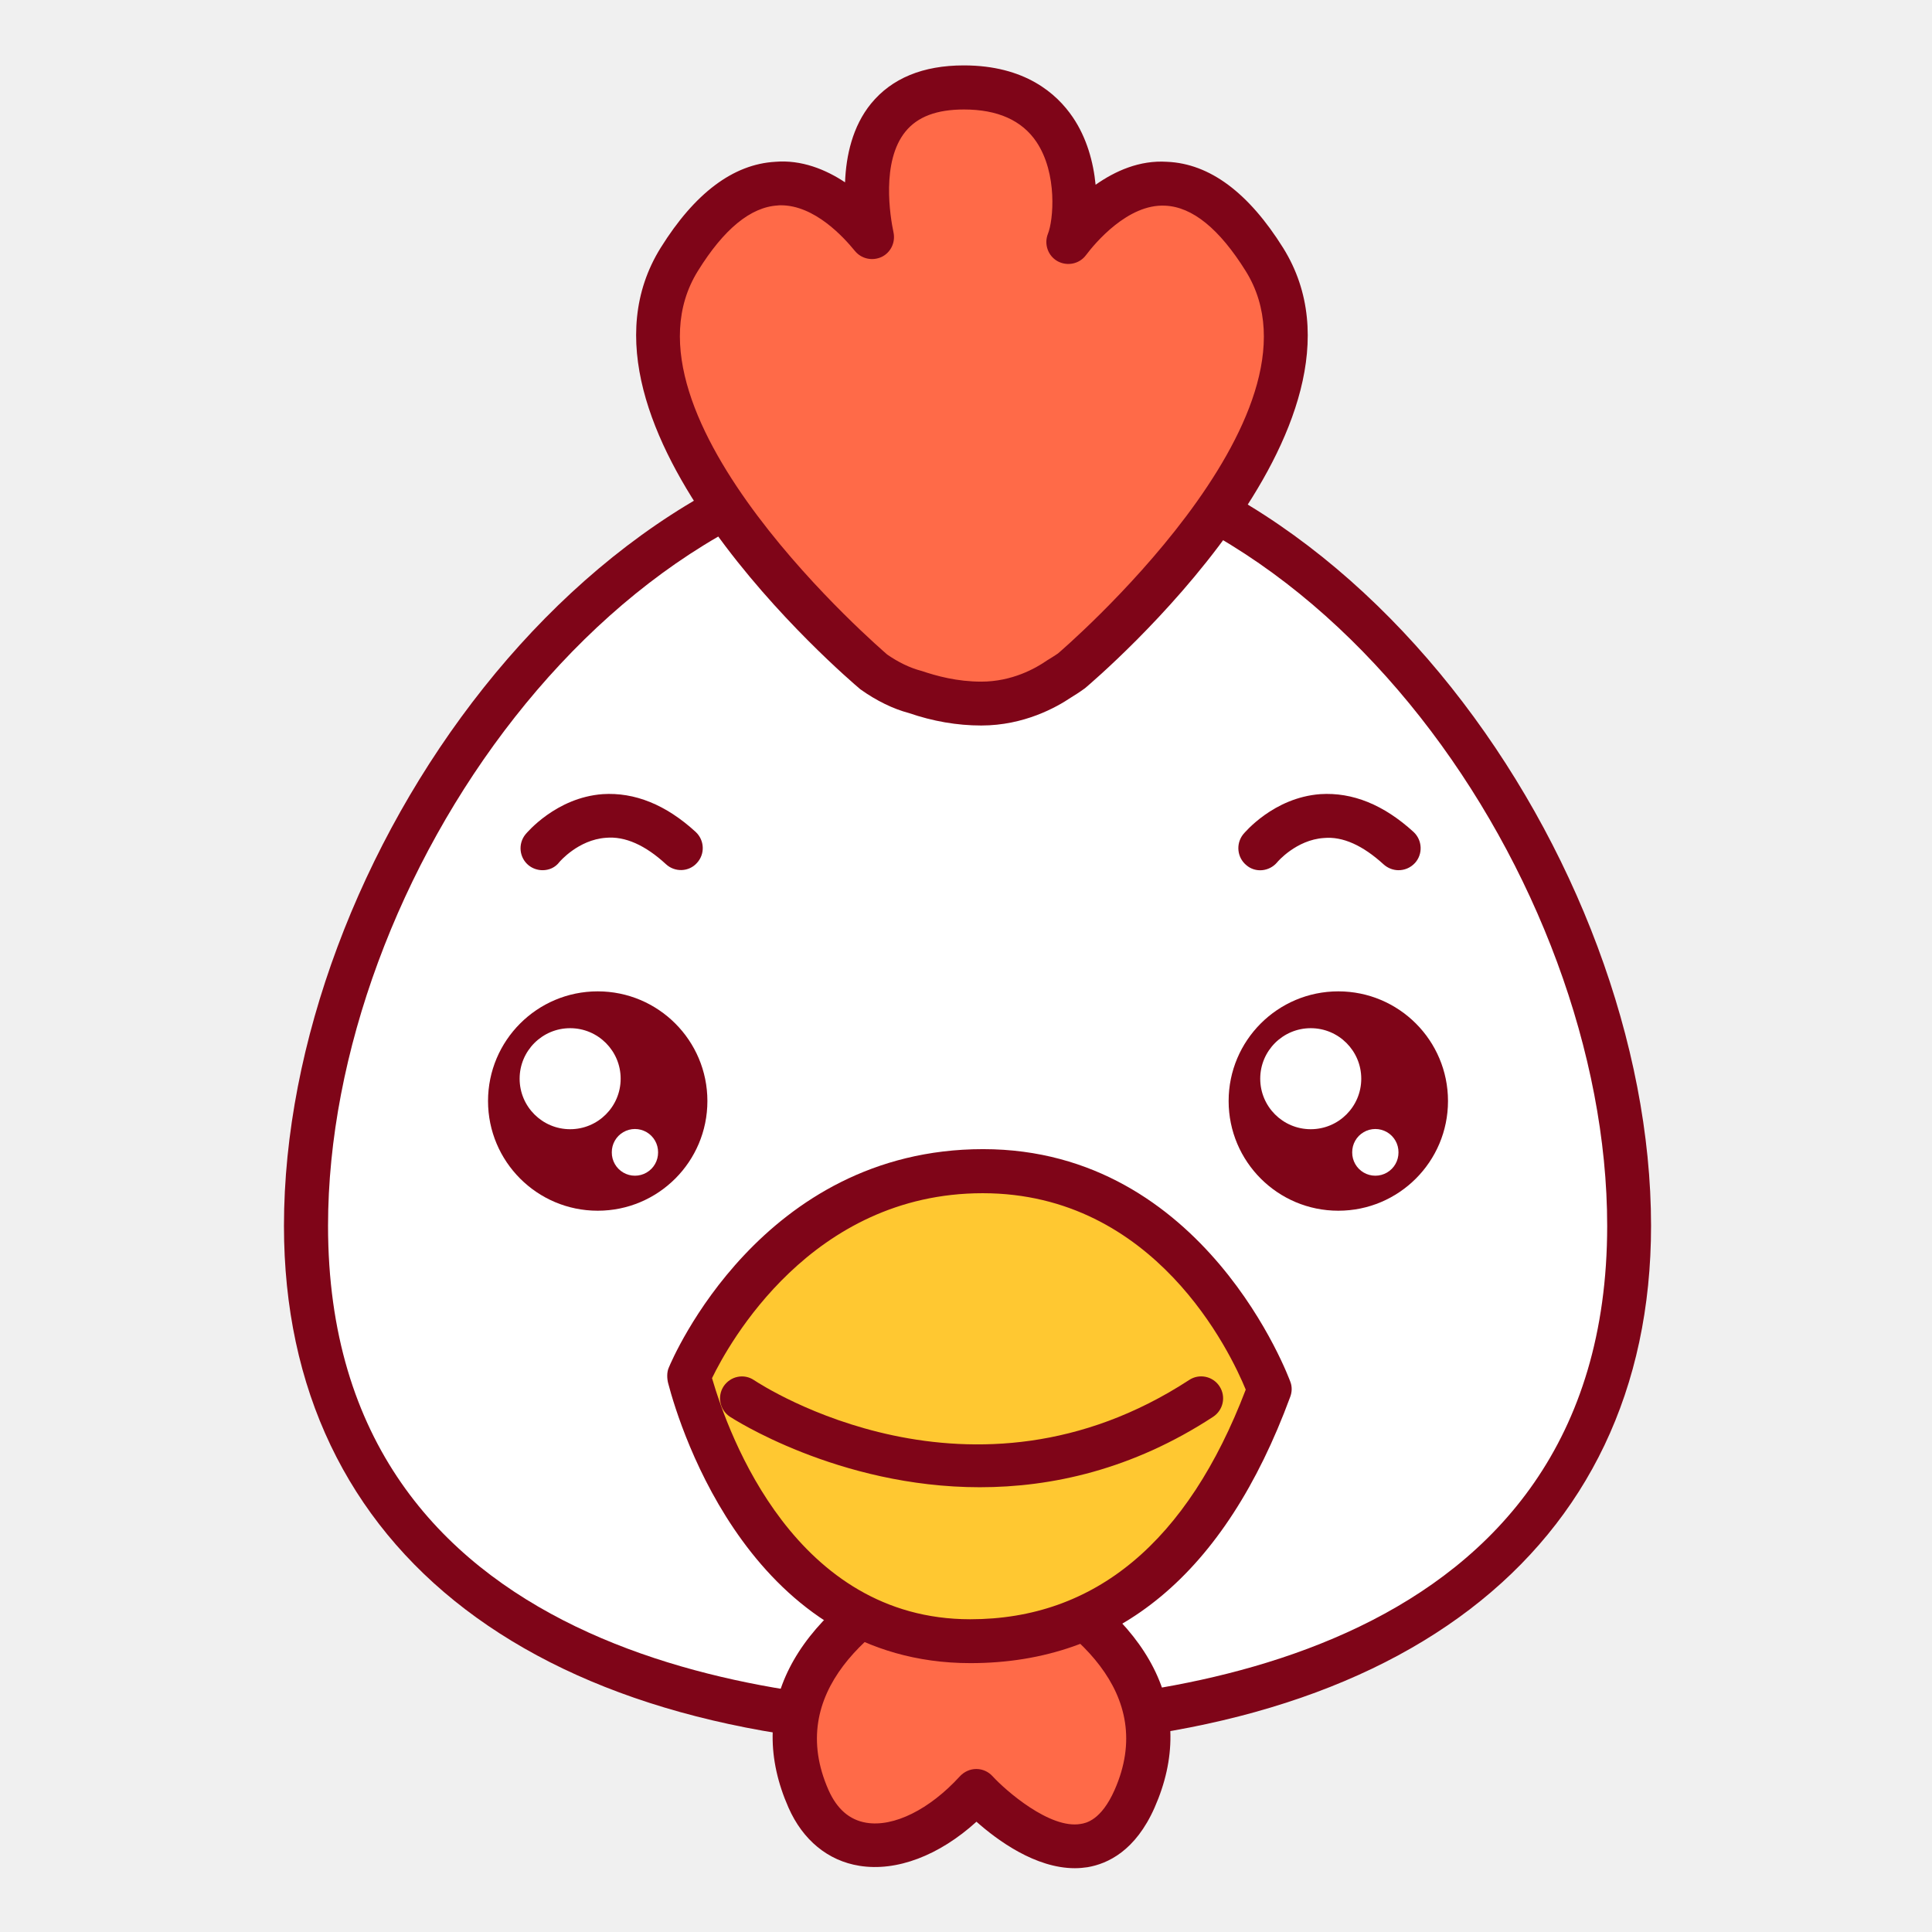
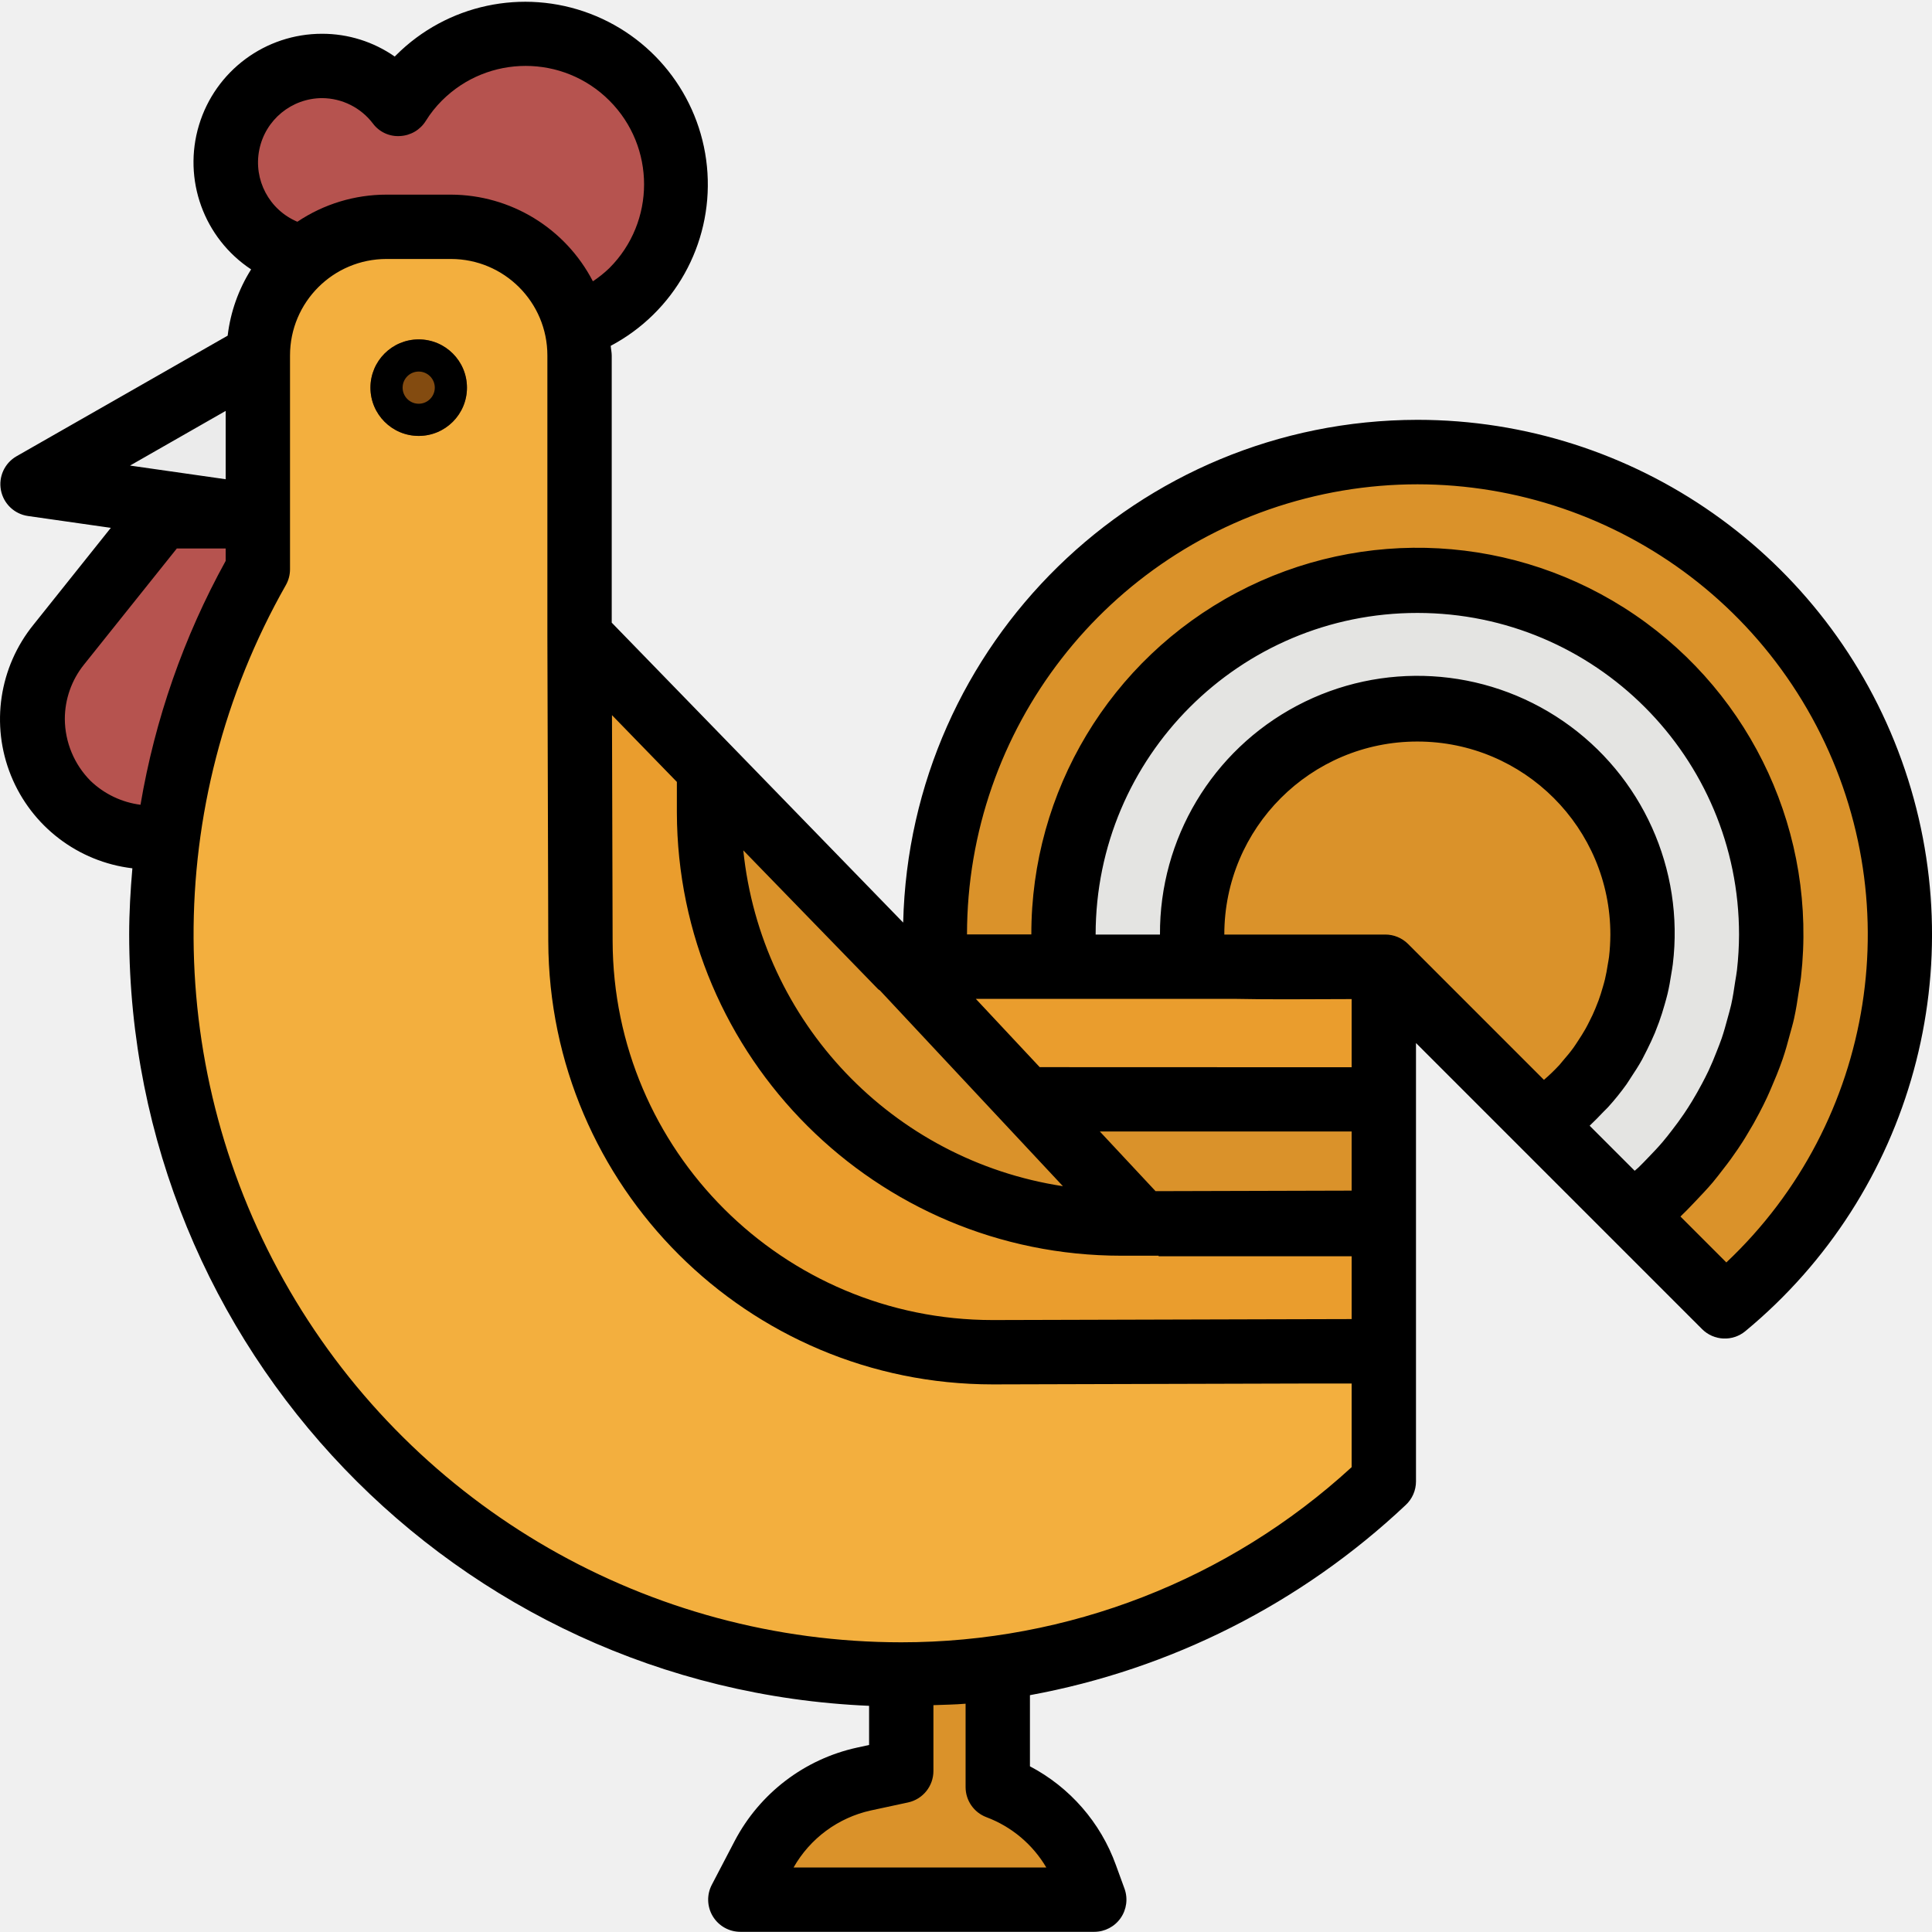
- <svg xmlns="http://www.w3.org/2000/svg" t="1568821867533" class="icon" viewBox="0 0 1024 1024" version="1.1" p-id="4213" width="200" height="200">
-   <defs>
-     <style type="text/css" />
-   </defs>
-   <path d="M863.467 649.707c0 187.52-157.013 264.96-350.613 264.96C319.147 914.667 162.133 837.333 162.133 649.707c0-187.52 157.013-414.187 350.613-414.187 193.707 0 350.72 226.667 350.72 414.187z" fill="#FFFFFF" p-id="4214" />
-   <path d="M512.853 926.293c-226.88 0-362.347-103.36-362.347-276.587 0-192.853 161.6-425.92 362.347-425.92s362.24 232.96 362.24 425.92c0 173.227-135.36 276.587-362.24 276.587z m0-679.147C325.013 247.147 173.867 467.413 173.867 649.707c0 228.587 237.12 253.333 338.987 253.333s338.987-24.64 338.987-253.333c0-182.293-151.253-402.56-338.987-402.56z" fill="#7F0518" p-id="4215" />
-   <path d="M670.08 137.387c-47.68-76.587-94.08-22.507-104-9.28 6.827-16.747 8.853-81.92-55.36-81.92-60.587 0-52.693 60.693-48.747 79.36-13.12-16.32-56.96-60.373-101.867 11.947-53.76 86.4 102.72 218.347 102.72 218.347 8 5.653 15.573 9.173 22.827 11.093 8.853 3.093 20.8 5.973 34.56 5.973 19.2 0 33.707-7.893 41.387-13.333 1.92-1.173 3.84-2.347 5.867-3.84-0.107 0 156.373-132.053 102.613-218.347z" fill="#FF6A48" p-id="4216" />
-   <path d="M520.107 384.533c-12.8 0-25.707-2.24-38.4-6.613-8.107-2.133-17.067-6.4-25.707-12.587-7.467-6.293-164.267-140.16-105.813-234.027 18.027-28.907 38.4-44.267 60.693-45.547 13.867-1.173 26.773 4.053 37.013 10.88 0.533-14.08 3.947-29.653 13.76-41.707 10.987-13.44 27.52-20.267 49.173-20.267 32.427 0 49.28 14.933 57.813 27.52 7.36 10.88 10.88 23.68 12.053 35.733 10.347-7.253 23.253-13.12 37.867-12.16 22.613 0.96 43.2 16.32 61.547 45.653 58.453 93.867-98.347 227.733-105.067 233.387-3.093 2.24-5.333 3.627-7.573 5.013-7.467 5.013-24.64 14.72-47.36 14.72zM413.867 108.8c-0.533 0-1.173 0-1.707 0.107-14.293 0.853-28.48 12.48-42.24 34.667-47.787 76.8 98.88 202.027 100.267 203.307 5.653 3.947 12.053 7.147 18.347 8.747 7.893 2.667 18.773 5.653 31.573 5.653 16.32 0 28.8-7.04 34.773-11.2 2.453-1.493 4.16-2.56 5.867-3.733 0.747-0.64 147.413-125.867 99.52-202.667-13.973-22.4-28.267-34.027-42.667-34.667-19.733-1.067-37.227 19.84-42.027 26.24-3.52 4.693-9.92 5.973-15.04 3.2-5.12-2.88-7.253-9.067-5.12-14.507 2.88-7.04 5.227-31.893-6.08-48.747-7.68-11.413-20.587-17.173-38.4-17.173-14.507 0-24.64 3.84-31.04 11.733-12.907 15.893-8.107 45.013-6.293 53.547 1.067 5.333-1.6 10.667-6.4 12.907-4.907 2.24-10.667 0.96-14.08-3.2-6.187-7.573-21.44-24.213-39.253-24.213z" fill="#7F0518" p-id="4217" />
-   <path d="M532.053 829.653l-0.427-14.08s-6.613 2.133-16.64 6.293c-10.027-4.16-16.64-6.293-16.64-6.293l-0.427 14.08c-39.68 19.947-97.173 61.013-69.44 123.733 16.107 36.267 57.493 30.187 88.853-4.16 5.227 5.653 59.093 60.267 83.947 4.16 27.947-62.72-29.547-103.787-69.227-123.733z" fill="#FF6A48" p-id="4218" />
-   <path d="M569.707 990.187c-20.907 0-40.96-14.72-52.16-24.64-19.733 17.92-42.347 26.56-62.08 23.36-16.64-2.667-29.973-13.653-37.547-30.827-22.933-51.947 1.387-99.947 68.587-135.68l0.213-7.253c0.107-3.627 1.92-7.04 4.907-9.173s6.72-2.773 10.24-1.6c0 0 5.013 1.6 13.013 4.8 8-3.2 13.12-4.8 13.12-4.8 3.413-1.067 7.253-0.427 10.24 1.6 2.987 2.133 4.8 5.547 4.907 9.173l0.213 7.253c67.2 35.733 91.52 83.733 68.587 135.68-10.133 22.933-24.853 29.76-35.52 31.573-2.133 0.32-4.373 0.533-6.72 0.533z m-52.267-52.587c3.307 0 6.4 1.387 8.64 3.84 6.827 7.467 30.4 28.16 46.72 25.28 2.667-0.427 10.773-1.813 17.92-17.92 22.933-51.733-22.187-87.68-64-108.587-3.2-1.6-5.44-4.587-6.187-8-0.32 0.107-0.747 0.32-1.067 0.427-2.88 1.173-6.08 1.173-9.067 0-0.32-0.107-0.747-0.32-1.067-0.427-0.747 3.413-2.987 6.4-6.187 8-41.813 20.907-86.827 56.853-64 108.587 4.48 10.027 11.093 15.787 19.947 17.28 14.613 2.453 33.6-7.04 49.6-24.533 2.347-2.56 5.547-3.947 8.747-3.947z" fill="#7F0518" p-id="4219" />
-   <path d="M672.853 736.533s-40.96-115.627-151.893-115.627-155.84 108.587-155.84 108.587c0.747 2.133 32.853 140.48 149.227 140.48 101.547-0.107 141.973-88.64 158.507-133.44z" fill="#FFC831" p-id="4220" />
-   <path d="M514.347 881.493c-115.2 0-153.707-123.52-160.213-148.373-0.64-2.453-0.747-5.867 0.32-8.213 1.92-4.693 49.173-115.84 166.613-115.84 117.867 0 162.453 122.24 162.88 123.413 0.96 2.56 0.853 5.333-0.107 7.893-34.56 93.76-91.52 141.12-169.493 141.12zM377.387 730.453c8.96 30.72 44.267 127.787 136.853 127.787 66.133 0 115.2-40.96 146.027-121.707-8-19.52-48-104.107-139.413-104.107-91.093 0-134.827 80.213-143.467 98.027z" fill="#7F0518" p-id="4221" />
-   <path d="M709.333 583.573m-58.133 0a58.133 58.133 0 1 0 116.267 0 58.133 58.133 0 1 0-116.267 0Z" fill="#7F0518" p-id="4222" />
-   <path d="M694.72 571.733m-26.773 0a26.773 26.773 0 1 0 53.547 0 26.773 26.773 0 1 0-53.547 0Z" fill="#FFFFFF" p-id="4223" />
-   <path d="M728.96 610.773m-12.267 0a12.267 12.267 0 1 0 24.533 0 12.267 12.267 0 1 0-24.533 0Z" fill="#FFFFFF" p-id="4224" />
-   <path d="M316.8 583.573m-58.133 0a58.133 58.133 0 1 0 116.267 0 58.133 58.133 0 1 0-116.267 0Z" fill="#7F0518" p-id="4225" />
-   <path d="M302.187 571.733m-26.773 0a26.773 26.773 0 1 0 53.547 0 26.773 26.773 0 1 0-53.547 0Z" fill="#FFFFFF" p-id="4226" />
-   <path d="M336.533 610.773m-12.267 0a12.267 12.267 0 1 0 24.533 0 12.267 12.267 0 1 0-24.533 0Z" fill="#FFFFFF" p-id="4227" />
-   <path d="M741.227 461.227c-2.773 0-5.653-1.067-7.893-3.093-10.88-9.92-21.547-14.933-31.68-13.973-14.613 0.96-24.64 12.693-24.747 12.907-4.16 4.907-11.52 5.653-16.32 1.493-4.907-4.053-5.653-11.307-1.707-16.32 0.64-0.747 16.107-19.52 40.96-21.333 16.96-1.067 33.493 5.547 49.387 20.053 4.693 4.373 5.013 11.733 0.747 16.427-2.453 2.667-5.653 3.84-8.747 3.84z" fill="#7F0518" p-id="4228" />
-   <path d="M287.573 461.227c-2.56 0-5.227-0.853-7.36-2.56-5.013-4.053-5.76-11.413-1.707-16.427 0.64-0.747 16.213-19.52 40.96-21.333 16.853-1.067 33.493 5.547 49.28 20.053 4.693 4.373 5.013 11.733 0.64 16.427-4.267 4.8-11.733 5.013-16.427 0.64-10.88-10.027-21.653-14.933-31.893-13.973-14.613 1.067-24.427 12.693-24.533 12.8-2.24 2.987-5.547 4.373-8.96 4.373z" fill="#7F0518" p-id="4229" />
-   <path d="M519.36 788.267c-75.413 0-131.733-36.907-132.587-37.44-5.333-3.627-6.72-10.773-3.2-16.107 3.627-5.333 10.773-6.827 16.107-3.2 4.693 3.093 115.307 75.093 230.613-0.107 5.333-3.52 12.587-2.027 16.107 3.413 3.52 5.44 1.92 12.587-3.413 16.107-42.88 28.053-85.76 37.333-123.627 37.333z" fill="#7F0518" p-id="4230" />
+ <svg xmlns="http://www.w3.org/2000/svg" height="480pt" viewBox="0 0 480.441 480" width="480pt">
+   <path d="m224.121 408.18v32l-9.312 2.023c-10.758 2.34-19.918 9.336-25.008 19.094l-5.68 10.883h88l-2.16-5.945c-3.707-10.191-11.688-18.25-21.84-22.055v-36zm0 0" fill="#da922a" />
+   <path d="m40.121 128.18-25.516 31.887c-4.203 5.254-6.492 11.781-6.484 18.512 0 16.348 13.25 29.602 29.598 29.602h2.402l40-80zm0 0" fill="#b6534f" />
+   <path d="m8.121 120.18 56 16v-48zm0 0" fill="#ebebeb" />
+   <path d="m157.152 19.145c-8.008-8.105-19.285-12.098-30.605-10.836-11.324 1.258-21.445 7.633-27.477 17.301-5.953-7.816-16.074-11.215-25.543-8.57-9.465 2.641-16.363 10.785-17.41 20.559-1.047 9.773 3.969 19.195 12.664 23.781 8.691 4.586 19.301 3.41 26.777-2.969 5.242 14.414 18.746 24.168 34.078 24.613 15.328.445 29.379-8.508 35.449-22.594 6.066-14.086 2.926-30.449-7.926-41.285zm0 0" fill="#b6534f" />
+   <path d="m344.121 240.18h-120l-80-82.312v-69.688c0-17.676-14.328-32-32-32h-16c-17.676 0-32 14.324-32 32v53.168c-32.332 56.957-31.953 126.805 1 183.406 32.953 56.598 93.504 91.418 159 91.426 44.684.039 87.668-17.152 120-48zm0 0" fill="#f3af3e" />
+   <path d="m104.121 108.18c-6.629 0-12-5.375-12-12 0-6.629 5.371-12 12-12 6.625 0 12 5.371 12 12 0 6.625-5.375 12-12 12zm0 0" fill="#834b10" />
+   <path d="m352.457 112.18c-66.277 0-120 53.723-120 120 0 2.695.207 5.344.383 8h32c-.234-2.641-.375-5.305-.375-8-.051-41.266 28.574-77.023 68.852-86 40.273-8.98 81.379 11.23 98.859 48.609 17.48 37.375 6.645 81.883-26.066 107.035l22.809 22.824c38.996-32.246 53.57-85.492 36.434-133.105-17.133-47.613-62.293-79.359-112.895-79.363zm0 0" fill="#da922a" />
+   <path d="m440.457 232.18c0-48.602-39.402-88-88-88-48.602 0-88 39.398-88 88 0 2.695.141 5.359.375 8h32.191c-.039-.289 0-.586-.062-.875-2.801-20.758 6.215-41.344 23.375-53.359 17.16-12.016 39.59-13.449 58.137-3.715 18.551 9.73 30.117 29 29.984 49.949.004 18.844-9.484 36.426-25.242 46.766l22.887 22.879c21.656-16.613 34.352-42.352 34.355-69.645zm0 0" fill="#e4e4e2" />
+   <path d="m408.457 232.18c0-30.93-25.074-56-56-56-30.93 0-56 25.07-56 56 .016 2.672.184 5.344.504 8 .039.285 47.496 0 47.496 0l38.758 38.766c15.758-10.34 25.246-27.922 25.242-46.766zm0 0" fill="#da922a" />
+   <path d="m144.121 157.867.215 76c.078 24.723 9.082 48.586 25.359 67.199 19.535 22.32 47.777 35.086 77.441 35.008l96.984-.297v-95.598h-120zm0 0" fill="#ea9d2d" />
+   <path d="m176.312 190.984v10.84c.152 56.621 46.18 102.391 102.797 102.227l65.012-.184v-63.688h-120zm0 0" fill="#da922a" />
+   <path d="m313.625 335.859-89.457-95.73 119.953.051v95.598zm0 0" fill="#ea9d2d" />
+   <path d="m248.121 273.18 24 31h72v-31zm0 0" fill="#da922a" />
+   <path d="m104.121 84.18c-6.629 0-12 5.371-12 12 0 6.625 5.371 12 12 12 6.625 0 12-5.375 12-12 0-6.629-5.375-12-12-12zm0 16c-2.211 0-4-1.793-4-4 0-2.211 1.789-4 4-4 2.207 0 4 1.789 4 4 0 2.207-1.793 4-4 4zm0 0" />
+   <path d="m352.457 104.18c-69.477.102-126.199 55.57-127.859 125.023l-42.551-43.793-29.926-30.793v-66.438c0-.801-.195-1.602-.25-2.402 15.766-8.355 25.18-25.172 24.059-42.98-1.117-17.809-12.559-33.312-29.246-39.633-16.688-6.32-35.531-2.281-48.164 10.316l-.359.363c-5.293-3.691-11.59-5.668-18.039-5.664-14.113-.027-26.566 9.207-30.641 22.719-4.074 13.508 1.195 28.09 12.965 35.871-3.145 4.992-5.137 10.621-5.832 16.48l-52.492 29.984c-2.969 1.695-4.531 5.086-3.891 8.441s3.34 5.938 6.723 6.422l20.605 2.945-19.207 24.055c-8.574 10.562-10.727 24.953-5.617 37.559 5.109 12.609 16.676 21.441 30.184 23.051-.473 5.473-.797 10.957-.797 16.473.125 102.867 81.223 187.402 184 191.797v9.738l-3.02.656c-13.059 2.867-24.184 11.359-30.398 23.199l-5.68 10.879c-1.309 2.484-1.219 5.469.234 7.871 1.453 2.398 4.055 3.863 6.863 3.859h88c2.609-.004 5.055-1.277 6.551-3.418s1.855-4.875.961-7.328l-2.145-5.887c-3.809-10.559-11.434-19.309-21.367-24.527v-17.691c35.031-6.422 67.461-22.824 93.391-47.238 1.66-1.516 2.609-3.664 2.609-5.91v-109.027l25.445 25.449 45.703 45.703c2.918 2.914 7.574 3.133 10.754.504 41.59-34.398 57.133-91.191 38.855-141.977-18.281-50.785-66.449-84.648-120.422-84.652zm47.664 133.598c-.074.609-.203 1.191-.297 1.793-.191 1.246-.41 2.488-.703 3.711-.16.688-.363 1.352-.555 2.023-.32 1.121-.664 2.227-1.062 3.305-.25.68-.52 1.352-.801 2.023-.438 1.066-.918 2.102-1.441 3.098-.32.641-.637 1.281-.992 1.902-.582 1.031-1.215 2.023-1.871 3.016-.367.547-.711 1.113-1.102 1.648-.801 1.121-1.707 2.191-2.625 3.25-.305.344-.57.719-.879 1.055-1.211 1.309-2.496 2.551-3.852 3.711l-33.82-33.824c-1.508-1.488-3.547-2.32-5.664-2.309h-40c0-26.512 21.488-48 48-48 26.508 0 48 21.488 48 48-.008 1.871-.117 3.738-.336 5.598zm-86.508 90.082-66.492.184h-.273c-52.102 0-94.371-42.164-94.504-94.266l-.16-56.16 16.137 16.602v7.605c.16 60.922 49.598 110.223 110.52 110.219h9.281v.137h48v15.621zm22.508-32-48.762.133-13.863-14.848h62.625zm-71.801-1.105c-42.422-6.488-75.098-40.824-79.48-83.512l33.543 34.535c.121.129.297.176.434.297zm-5.77-29.602-15.879-16.973h64.926c6.664.141 15.898.117 28.523.047v16.953zm-178.43-240.973c4.969.035 9.641 2.379 12.637 6.344 1.578 2.102 4.113 3.262 6.738 3.086 2.621-.133 5.016-1.543 6.398-3.777 1.133-1.828 2.477-3.52 4-5.039 11.5-11.5 30.148-11.5 41.648 0s11.5 30.148 0 41.648c-1.266 1.219-2.637 2.32-4.105 3.289-6.836-13.207-20.449-21.512-35.316-21.551h-16c-7.898-.004-15.613 2.344-22.168 6.742-7.012-2.953-10.973-10.434-9.477-17.891 1.496-7.457 8.035-12.832 15.645-12.852zm-24 77.781v16.992l-23.785-3.398zm-33.602 92c-4.066-4.09-6.363-9.613-6.398-15.383.004-4.898 1.668-9.652 4.727-13.48l23.121-28.918h12.152v3.078c-10.422 18.879-17.582 39.383-21.18 60.648-4.668-.602-9.023-2.684-12.422-5.945zm222.77 257.703c6.25 2.344 11.512 6.762 14.902 12.516h-62.848c4.102-7.234 11.078-12.387 19.199-14.18l9.281-2c3.676-.801 6.297-4.059 6.297-7.82v-16.371c2.672-.109 5.359-.133 8-.359v20.73c-.004 3.324 2.055 6.309 5.168 7.484zm-21.168-43.484c-62.645-.008-120.562-33.312-152.082-87.449-31.52-54.133-31.887-120.945-.969-175.426.688-1.207 1.051-2.57 1.051-3.957v-53.168c0-13.258 10.742-24 24-24h16c13.254 0 24 10.742 24 24v69.711l.223 76c.199 60.891 49.613 110.148 110.504 110.152h.32l78.961-.219h9.992v20.801c-30.562 28.035-70.531 43.578-112 43.555zm174.652-131.953c.355-.375.754-.723 1.098-1.105 1.641-1.805 3.176-3.703 4.594-5.688.391-.543.719-1.129 1.094-1.68.984-1.473 1.938-2.953 2.793-4.496.43-.801.801-1.602 1.223-2.398.695-1.387 1.352-2.785 1.953-4.219.359-.879.695-1.758 1.023-2.656.52-1.438.984-2.895 1.402-4.383.254-.895.512-1.785.727-2.688.383-1.602.672-3.266.926-4.922.121-.797.289-1.598.379-2.398 2.887-23.656-7.613-46.961-27.246-60.473-19.633-13.512-45.148-14.996-66.215-3.848-21.066 11.145-34.191 33.07-34.066 56.906h-16c.012-44.184 35.84-79.992 80.023-79.977 44.18.012 79.988 35.84 79.977 80.023-.012 2.941-.184 5.879-.516 8.801-.102.957-.301 1.902-.445 2.855-.281 1.934-.578 3.871-1 5.766-.25 1.113-.578 2.195-.871 3.289-.457 1.703-.922 3.398-1.488 5.062-.395 1.137-.84 2.242-1.281 3.363-.617 1.598-1.258 3.125-1.969 4.648-.527 1.109-1.086 2.207-1.664 3.285-.777 1.473-1.598 2.918-2.457 4.336-.645 1.059-1.309 2.105-2.008 3.129-.934 1.383-1.926 2.727-2.957 4.055-.754.984-1.512 1.961-2.32 2.906-1.105 1.305-2.281 2.551-3.48 3.781-.848.883-1.68 1.77-2.57 2.617-.293.281-.621.527-.926.801l-11.199-11.199c1.215-1.145 2.336-2.312 3.469-3.496zm30.496 37.457-11.375-11.379c.281-.262.52-.559.801-.801.977-.926 1.863-1.91 2.801-2.871 1.512-1.598 3.008-3.145 4.406-4.801.914-1.086 1.762-2.207 2.625-3.328 1.266-1.598 2.496-3.293 3.648-5 .801-1.199 1.598-2.398 2.32-3.652 1.066-1.73 2.062-3.488 2.992-5.281.664-1.281 1.32-2.559 1.926-3.871.863-1.848 1.602-3.73 2.402-5.602.52-1.32 1.047-2.641 1.504-4 .68-2 1.238-4 1.781-6.078.355-1.305.746-2.594 1.035-3.922.504-2.273.863-4.582 1.199-6.902.168-1.145.398-2.266.527-3.418 4-35.379-11.91-70.07-41.336-90.121-29.426-20.047-67.527-22.164-98.992-5.496-31.465 16.664-51.121 49.379-51.062 84.984h-16c.035-51.094 34.648-95.688 84.137-108.398 49.492-12.711 101.309 9.684 125.965 54.441 24.652 44.754 15.887 100.52-21.305 135.559zm0 0" />
</svg>
